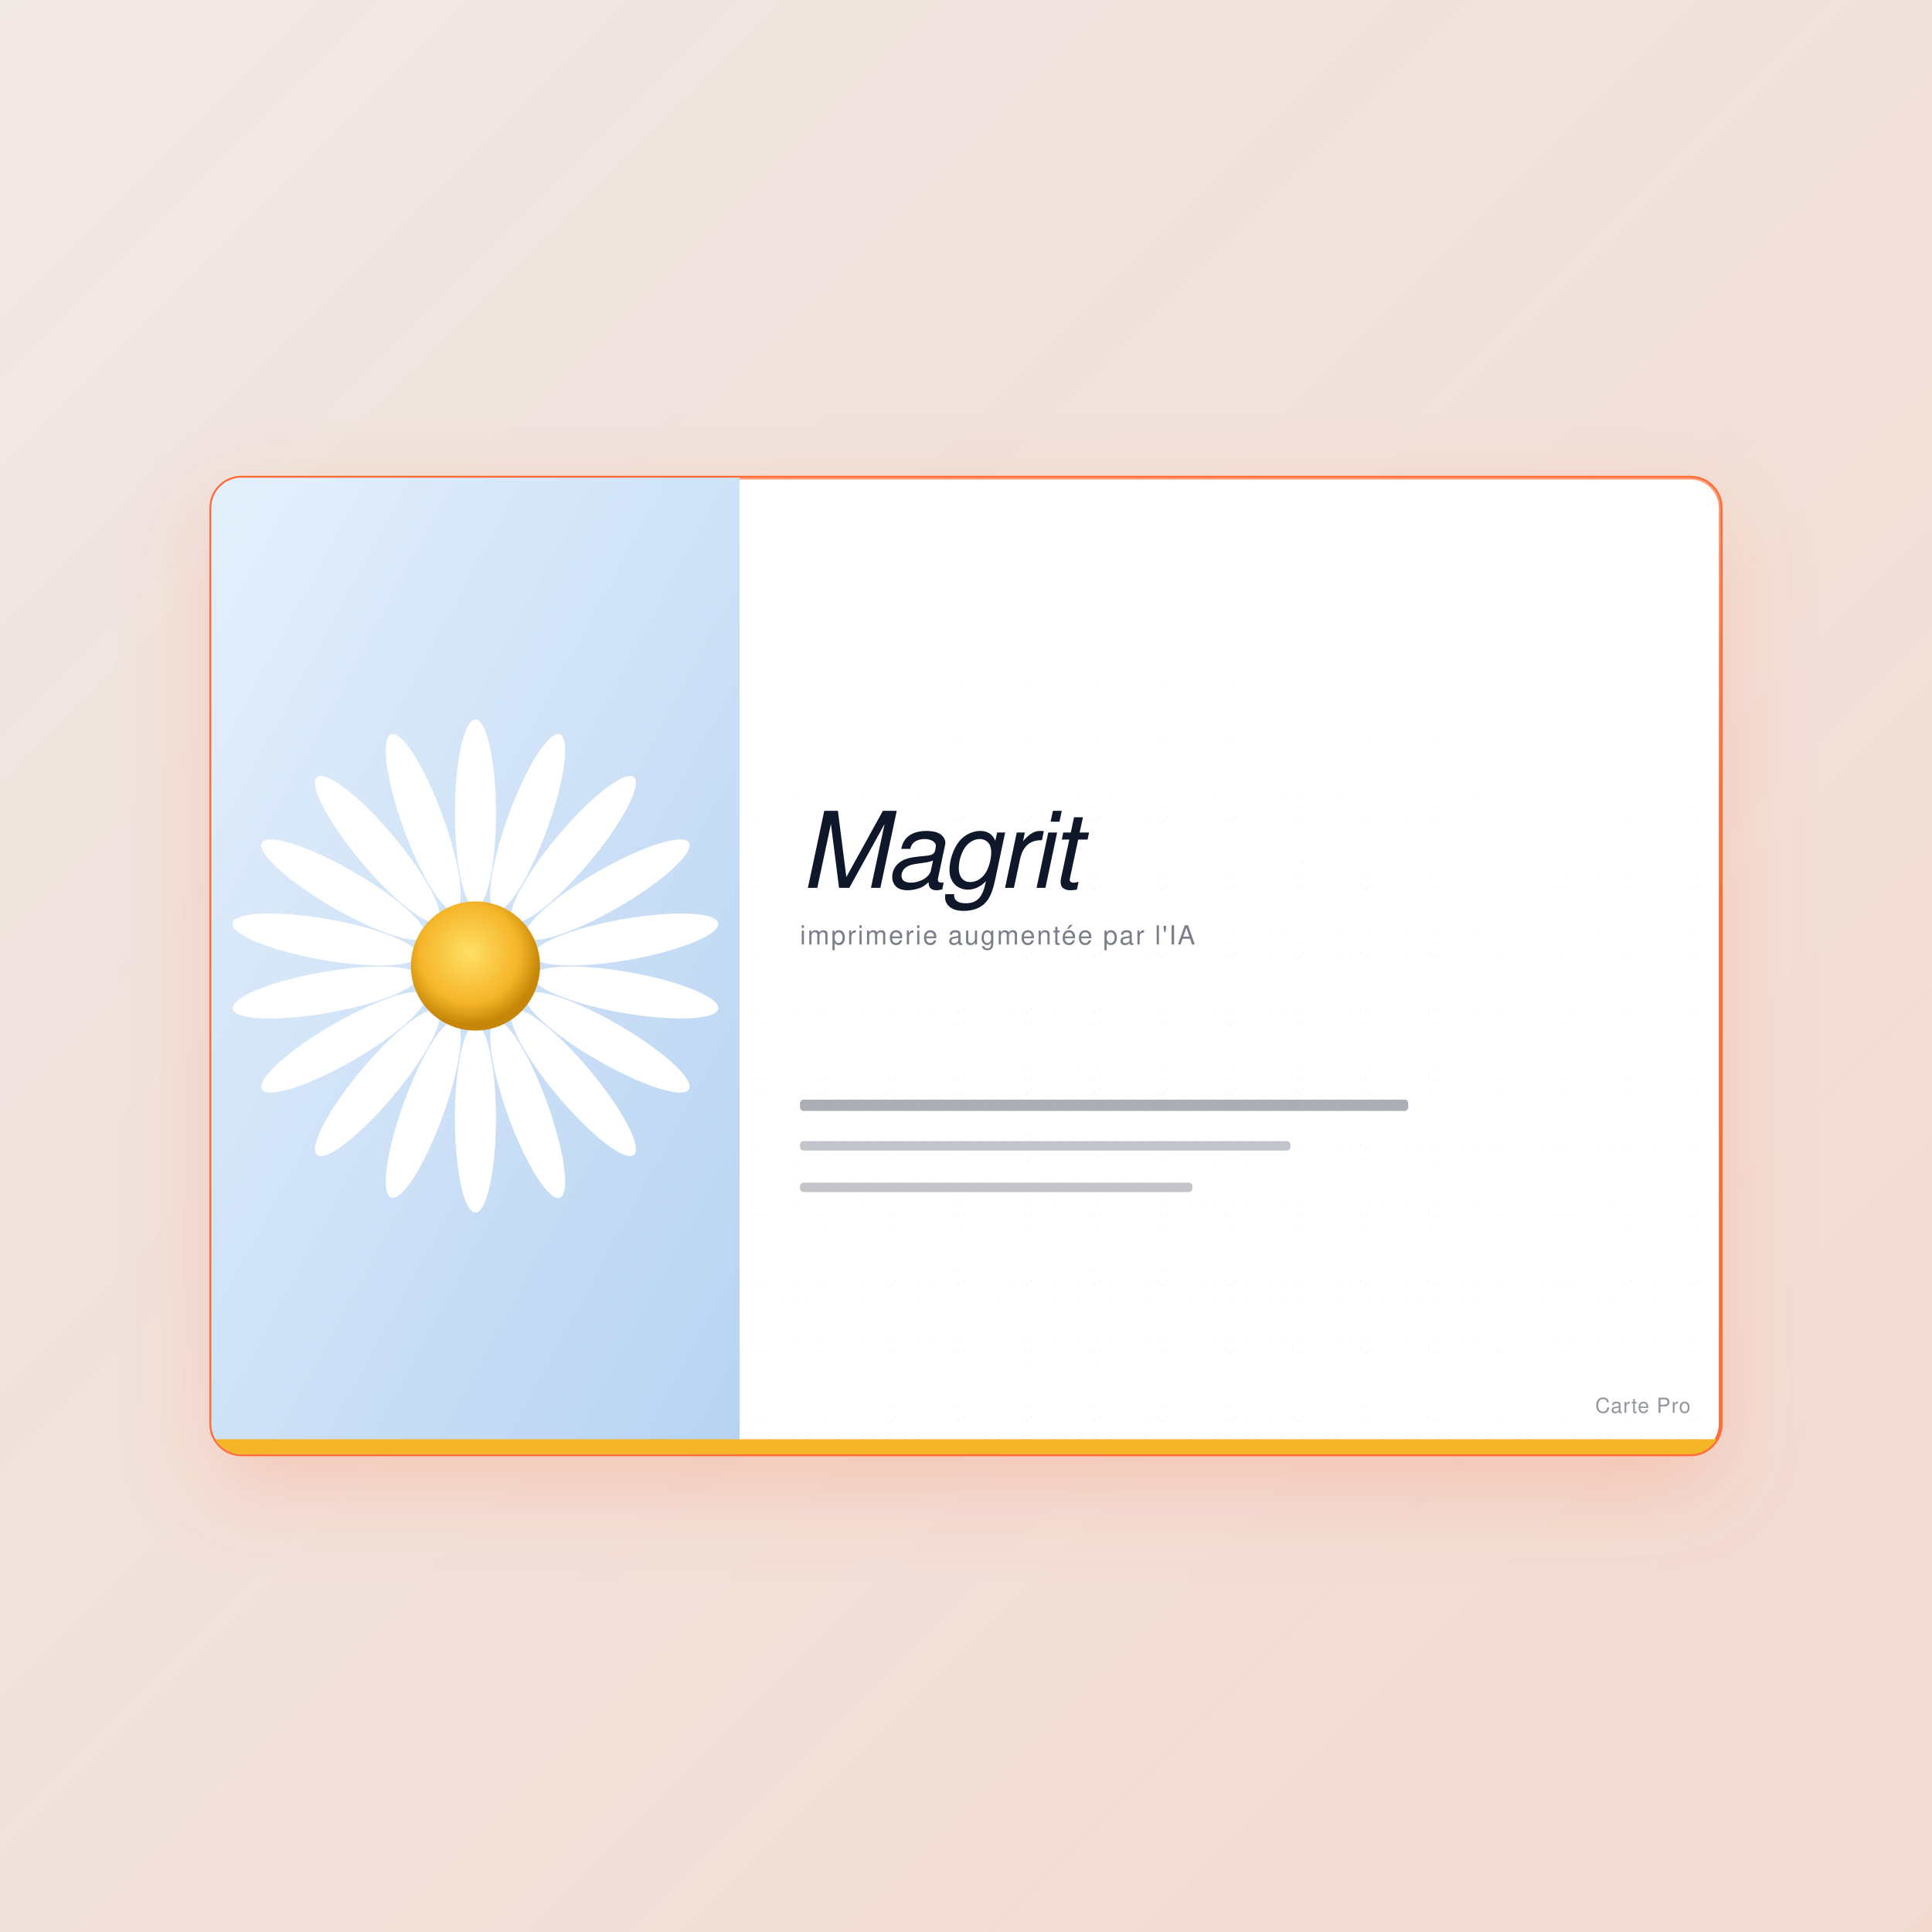
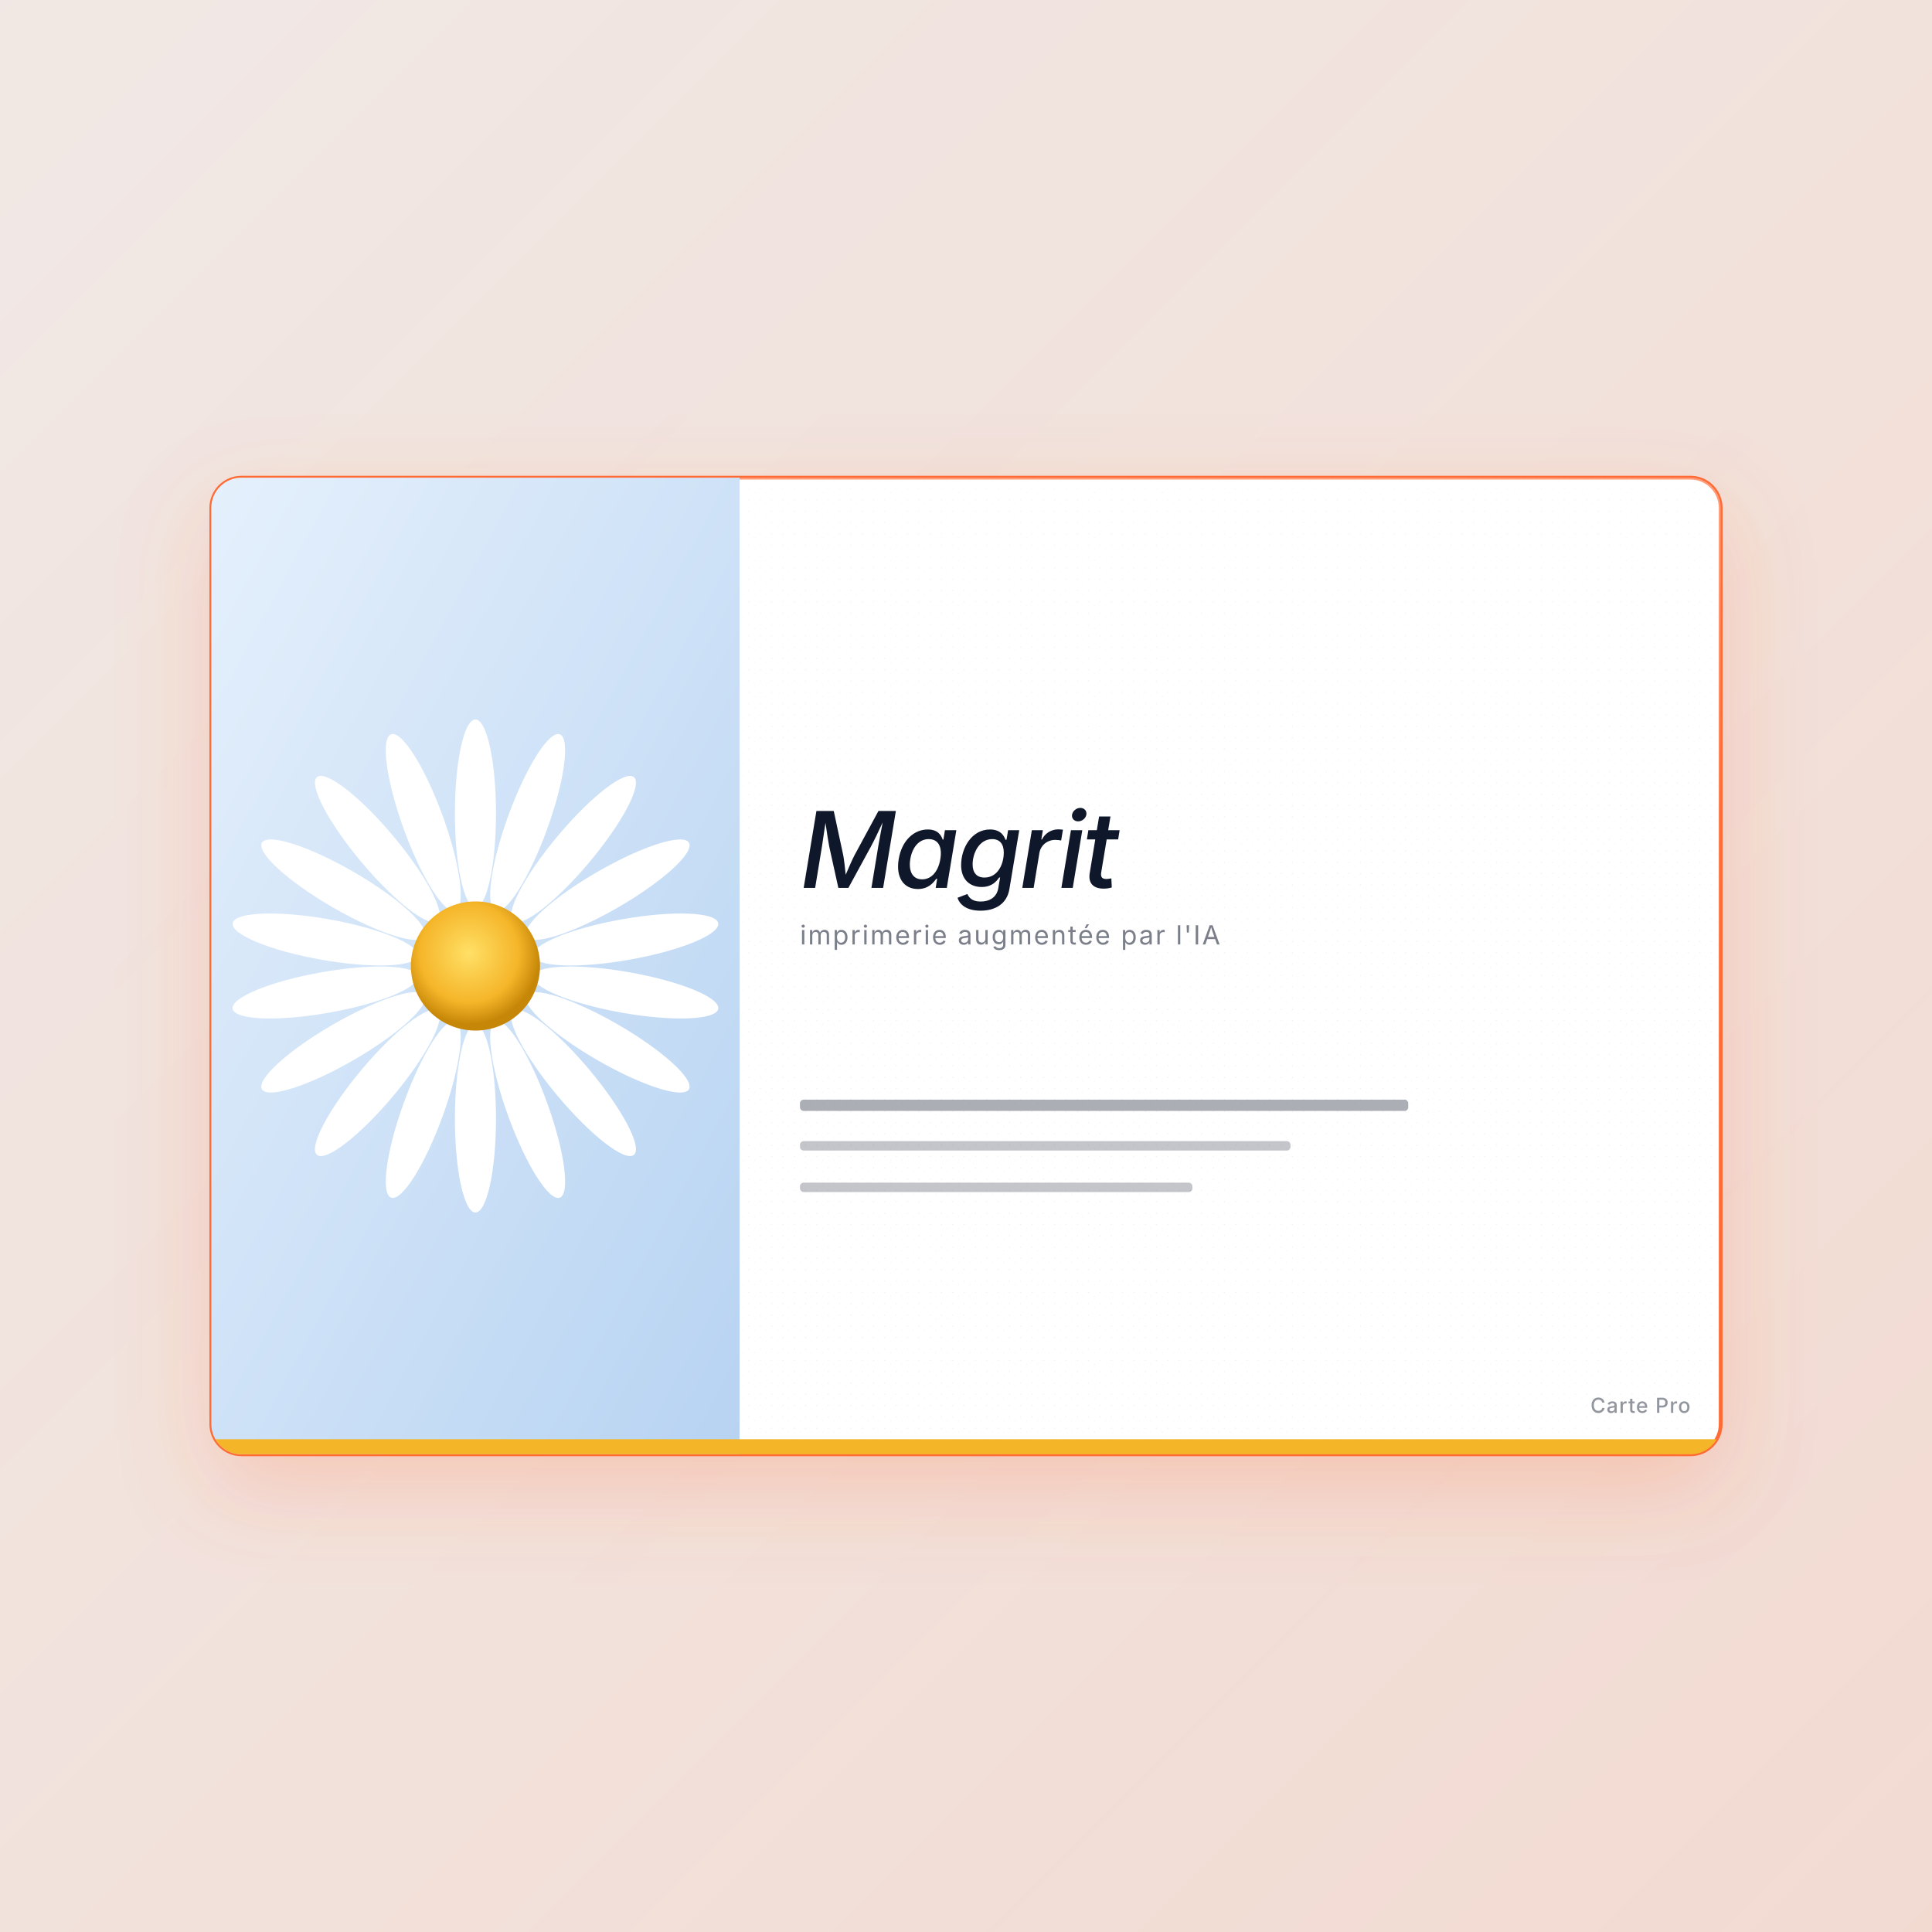
<svg xmlns="http://www.w3.org/2000/svg" viewBox="0 0 1024 1024" width="1024" height="1024">
  <defs>
    <linearGradient id="bg" x1="0%" y1="0%" x2="100%" y2="100%">
      <stop offset="0%" stop-color="#FF6B35" stop-opacity="0.06" />
      <stop offset="100%" stop-color="#FF6B35" stop-opacity="0.16" />
    </linearGradient>
    <linearGradient id="mgTileBand" x1="0%" y1="0%" x2="100%" y2="100%">
      <stop offset="0%" stop-color="#E5F0FC" />
      <stop offset="100%" stop-color="#B7D3F2" />
    </linearGradient>
    <radialGradient id="mgCoreBand" cx="45%" cy="40%" r="55%">
      <stop offset="0%" stop-color="#FFE066" />
      <stop offset="70%" stop-color="#F5B529" />
      <stop offset="100%" stop-color="#C68708" />
    </radialGradient>
    <clipPath id="cardClip">
      <rect x="112" y="253.176" width="800" height="517.647" rx="16" ry="16" />
    </clipPath>
    <filter id="shadowDouble" x="-15%" y="-15%" width="130%" height="130%">
      <feDropShadow dx="0" dy="4" stdDeviation="6" flood-color="#000" flood-opacity="0.18" />
      <feDropShadow dx="0" dy="18" stdDeviation="24" flood-color="#FF6B35" flood-opacity="0.22" />
    </filter>
    <linearGradient id="paperHighlight" x1="0%" y1="0%" x2="0%" y2="100%">
      <stop offset="0%" stop-color="#ffffff" stop-opacity="0.35" />
      <stop offset="35%" stop-color="#ffffff" stop-opacity="0.05" />
      <stop offset="100%" stop-color="#ffffff" stop-opacity="0" />
    </linearGradient>
    <pattern id="paperTexture" width="6" height="6" patternUnits="userSpaceOnUse">
      <rect width="6" height="6" fill="white" />
      <circle cx="1" cy="1" r="0.3" fill="#e5e5e5" opacity="0.6" />
      <circle cx="4" cy="3" r="0.25" fill="#e5e5e5" opacity="0.5" />
    </pattern>
  </defs>
  <rect width="1024" height="1024" fill="url(#bg)" />
  <rect x="112" y="253.176" width="800" height="517.647" fill="url(#paperTexture)" stroke="#FF6B35" stroke-width="2" rx="16" ry="16" filter="url(#shadowDouble)" />
  <rect x="112" y="253.176" width="800" height="517.647" fill="url(#paperHighlight)" rx="16" ry="16" pointer-events="none" />
  <g clip-path="url(#cardClip)">
    <rect x="112" y="253.176" width="280" height="517.647" fill="url(#mgTileBand)" />
    <g transform="translate(252 512)">
      <g fill="#FFFFFF">
        <ellipse cx="0" cy="-80.889" rx="10.889" ry="49.778" transform="rotate(0)" />
        <ellipse cx="0" cy="-80.889" rx="10.889" ry="49.778" transform="rotate(20)" />
        <ellipse cx="0" cy="-80.889" rx="10.889" ry="49.778" transform="rotate(40)" />
        <ellipse cx="0" cy="-80.889" rx="10.889" ry="49.778" transform="rotate(60)" />
        <ellipse cx="0" cy="-80.889" rx="10.889" ry="49.778" transform="rotate(80)" />
        <ellipse cx="0" cy="-80.889" rx="10.889" ry="49.778" transform="rotate(100)" />
        <ellipse cx="0" cy="-80.889" rx="10.889" ry="49.778" transform="rotate(120)" />
        <ellipse cx="0" cy="-80.889" rx="10.889" ry="49.778" transform="rotate(140)" />
        <ellipse cx="0" cy="-80.889" rx="10.889" ry="49.778" transform="rotate(160)" />
        <ellipse cx="0" cy="-80.889" rx="10.889" ry="49.778" transform="rotate(180)" />
        <ellipse cx="0" cy="-80.889" rx="10.889" ry="49.778" transform="rotate(200)" />
        <ellipse cx="0" cy="-80.889" rx="10.889" ry="49.778" transform="rotate(220)" />
        <ellipse cx="0" cy="-80.889" rx="10.889" ry="49.778" transform="rotate(240)" />
        <ellipse cx="0" cy="-80.889" rx="10.889" ry="49.778" transform="rotate(260)" />
        <ellipse cx="0" cy="-80.889" rx="10.889" ry="49.778" transform="rotate(280)" />
        <ellipse cx="0" cy="-80.889" rx="10.889" ry="49.778" transform="rotate(300)" />
        <ellipse cx="0" cy="-80.889" rx="10.889" ry="49.778" transform="rotate(320)" />
        <ellipse cx="0" cy="-80.889" rx="10.889" ry="49.778" transform="rotate(340)" />
      </g>
      <circle r="34.222" fill="url(#mgCoreBand)" />
    </g>
    <rect x="112" y="762.824" width="800" height="8" fill="#F5B529" />
  </g>
-   <text x="424" y="470.588" font-family="Helvetica Neue, Helvetica, Arial, sans-serif" font-size="56" font-weight="500" font-style="italic" fill="#0F172A" letter-spacing="-0.025em">Magrit</text>
-   <text x="424" y="500.588" font-family="Helvetica Neue, Helvetica, Arial, sans-serif" font-size="14" font-weight="400" fill="#0F172A" fill-opacity="0.55" letter-spacing="0.06em">imprimerie augmentée par l'IA</text>
+   <text x="424" y="470.588" font-family="Inter" font-size="56" font-weight="500" font-style="italic" fill="#0F172A" letter-spacing="-0.025em">Magrit</text>
+   <text x="424" y="500.588" font-family="Inter" font-size="14" font-weight="400" fill="#0F172A" fill-opacity="0.55" letter-spacing="0.06em">imprimerie augmentée par l'IA</text>
  <rect x="424" y="582.824" width="322.4" height="6" fill="#0F172A" opacity="0.35" rx="2" />
  <rect x="424" y="604.824" width="260" height="5" fill="#0F172A" opacity="0.25" rx="2" />
  <rect x="424" y="626.824" width="208" height="5" fill="#0F172A" opacity="0.25" rx="2" />
-   <text x="896" y="748.824" text-anchor="end" font-family="Helvetica Neue, Helvetica, Arial, sans-serif" font-size="11" font-weight="500" fill="#0F172A" fill-opacity="0.45" letter-spacing="0.04em">Carte Pro</text>
+   <text x="896" y="748.824" text-anchor="end" font-family="Inter" font-size="11" font-weight="500" fill="#0F172A" fill-opacity="0.45" letter-spacing="0.04em">Carte Pro</text>
</svg>
